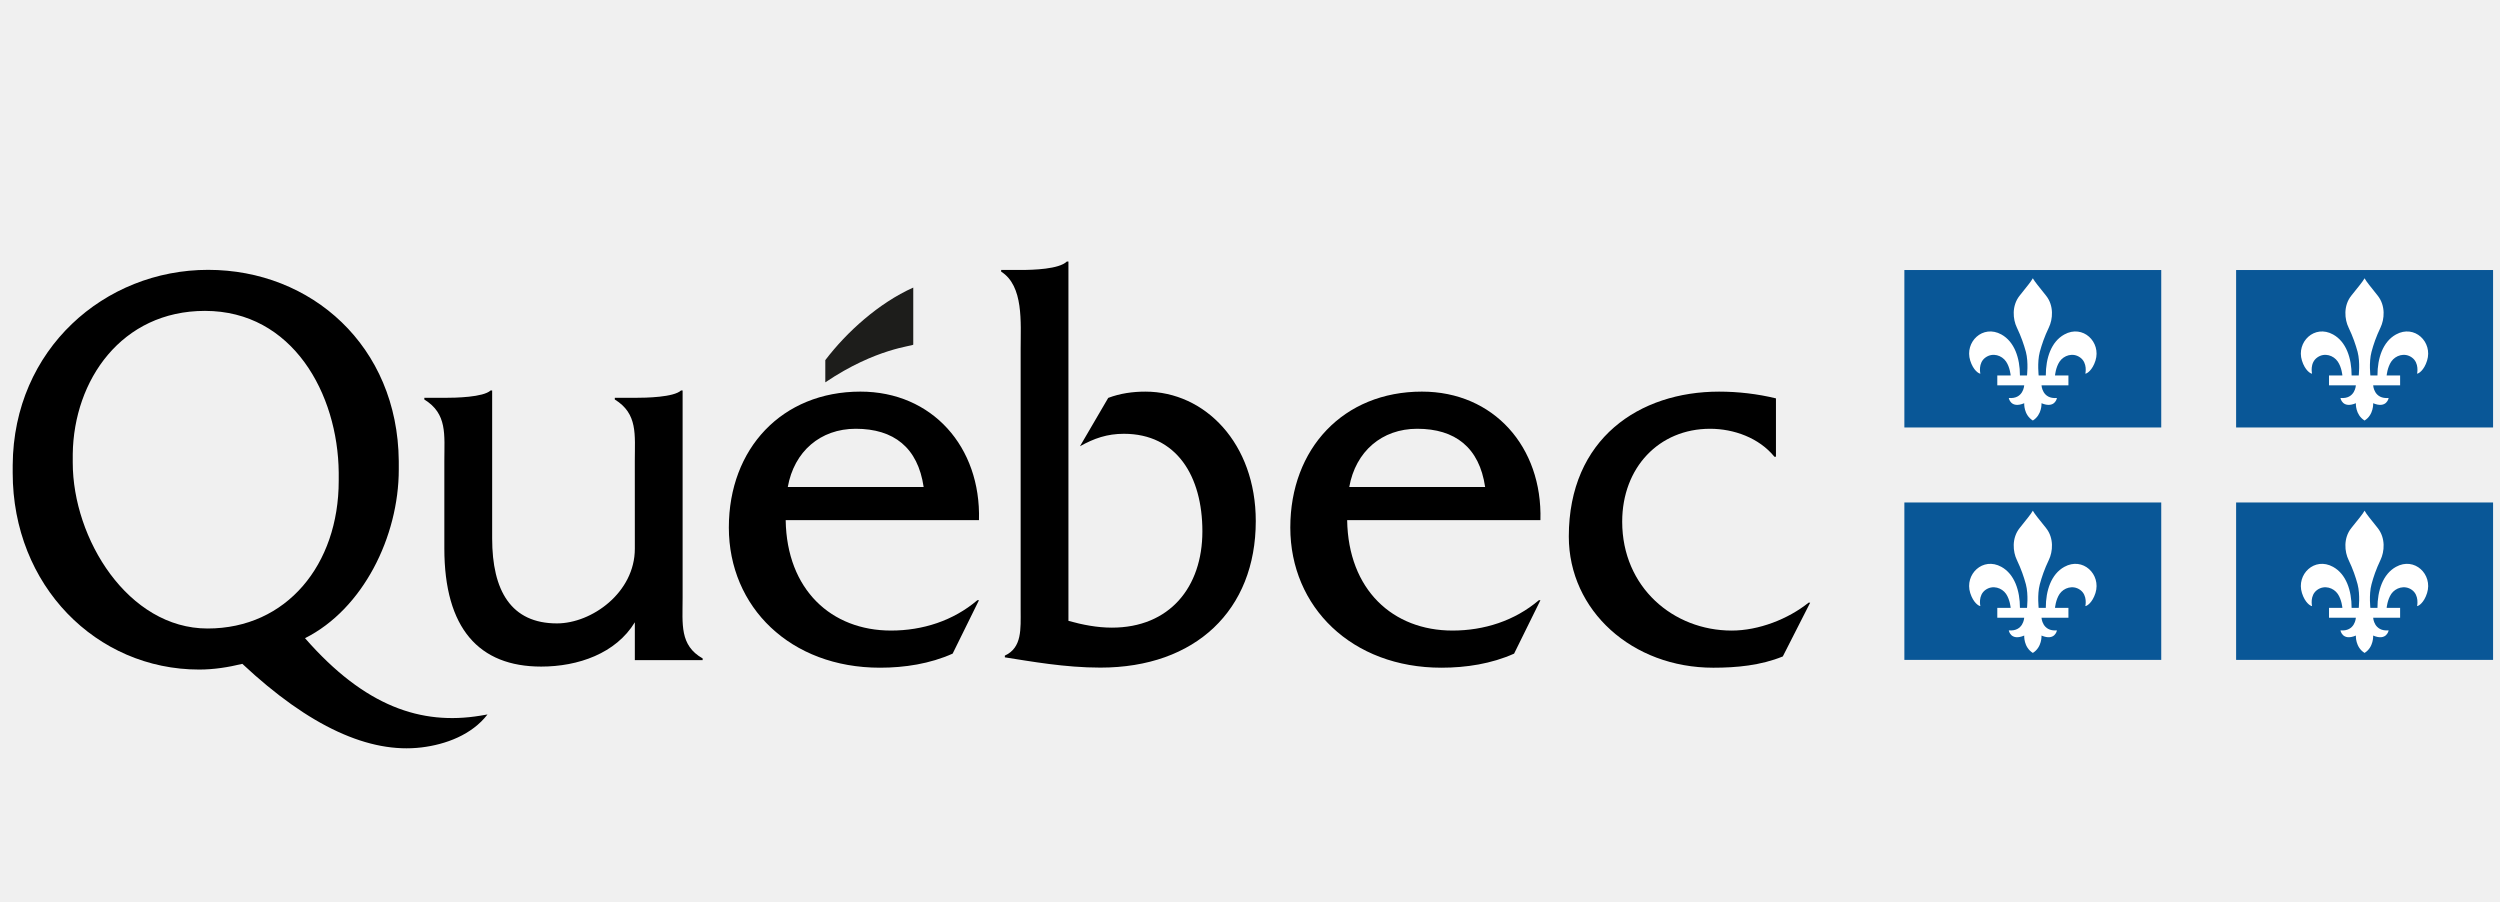
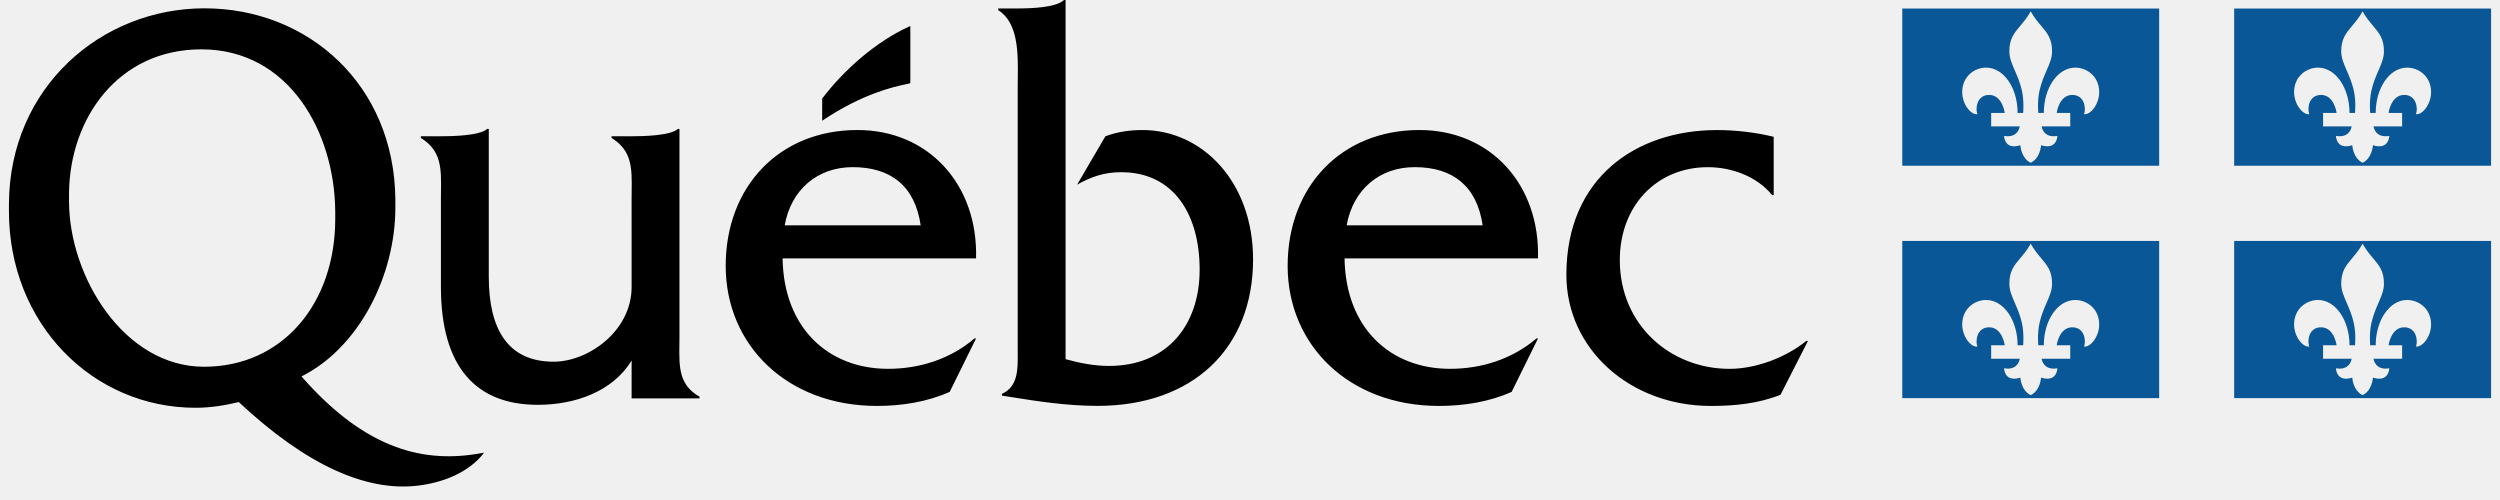
- <svg xmlns="http://www.w3.org/2000/svg" width="197" height="71" viewBox="0 0 197 71" fill="none">
-   <g clip-path="url(#clip0)">
-     <path d="M53.79 47.121V30.77H53.666C53.086 31.305 50.937 31.348 50.026 31.348H48.446V31.481C50.271 32.602 50.023 34.258 50.023 36.317L50.025 43.238C50.025 46.696 46.627 49.124 43.888 49.124C40.28 49.124 38.782 46.562 38.782 42.427V30.771H38.658C38.077 31.305 35.915 31.349 35.004 31.349H33.437V31.482C35.263 32.603 35.014 34.259 35.014 36.319V43.215C35.014 49.528 37.752 52.527 42.644 52.527C45.549 52.527 48.531 51.496 50.025 49.035V52.018H55.369V51.883C53.543 50.85 53.79 49.187 53.79 47.121Z" fill="black" />
-     <path d="M62.077 38.378C62.576 35.57 64.65 33.787 67.432 33.787C70.42 33.787 72.328 35.258 72.784 38.378H62.077ZM77.143 40.984C77.308 35.213 73.448 30.859 67.805 30.859C61.621 30.859 57.433 35.346 57.433 41.569C57.433 47.839 62.285 52.615 69.341 52.615C71.292 52.615 73.283 52.305 75.068 51.506L77.143 47.297H77.017C75.108 48.92 72.702 49.688 70.211 49.688C65.522 49.688 61.995 46.486 61.912 40.984H77.143V40.984Z" fill="black" />
-     <path d="M80.435 21.273C81.428 21.273 83.457 21.211 84.069 20.607H84.193V48.923C85.307 49.235 86.462 49.458 87.616 49.458C92.151 49.458 94.748 46.287 94.748 41.866C94.748 37.532 92.728 34.183 88.565 34.183C87.246 34.183 86.215 34.54 85.101 35.166L87.328 31.354C88.275 30.996 89.265 30.86 90.255 30.86C94.957 30.86 98.955 34.942 98.955 41.062C98.955 48.074 94.212 52.608 86.709 52.608C83.905 52.608 81.214 52.114 79.182 51.799V51.662C80.551 51.033 80.427 49.548 80.427 48.074V27.49C80.427 25.423 80.675 22.53 78.892 21.406V21.273H80.435Z" fill="black" />
-     <path d="M106.321 38.378C106.821 35.57 108.894 33.787 111.676 33.787C114.663 33.787 116.572 35.258 117.029 38.378H106.321ZM121.385 40.984C121.553 35.213 117.693 30.859 112.049 30.859C105.866 30.859 101.676 35.346 101.676 41.569C101.676 47.839 106.53 52.615 113.584 52.615C115.535 52.615 117.528 52.305 119.311 51.506L121.386 47.297H121.263C119.354 48.92 116.946 49.688 114.456 49.688C109.766 49.688 106.24 46.486 106.156 40.984H121.385V40.984Z" fill="black" />
-     <path d="M139.945 35.989H139.822C138.618 34.505 136.625 33.787 134.757 33.787C130.732 33.787 127.829 36.843 127.829 41.11C127.829 46.275 131.853 49.689 136.459 49.689C138.575 49.689 140.9 48.79 142.518 47.488H142.643L140.485 51.728C138.742 52.439 136.834 52.616 135.006 52.616C128.617 52.616 123.622 48.117 123.622 42.278C123.622 34.552 129.198 30.86 135.463 30.86C136.958 30.86 138.493 31.037 139.945 31.392V35.989Z" fill="black" />
-     <path fill-rule="evenodd" clip-rule="evenodd" d="M71.965 27.154C71.965 25.066 71.965 22.661 71.965 22.661C69.245 23.88 66.721 26.16 65.034 28.378V30.128C69.07 27.407 71.965 27.28 71.965 27.154Z" fill="#1D1D1B" />
-     <path d="M16.357 49.526C10.091 49.526 5.732 42.456 5.732 36.45C5.732 36.389 5.732 35.834 5.733 35.774C5.811 29.956 9.577 24.498 16.15 24.498C23.066 24.498 26.633 31.041 26.691 37.241C26.691 37.291 26.691 37.837 26.691 37.887C26.691 44.493 22.583 49.526 16.357 49.526ZM37.837 56.398C33.21 57.155 28.762 55.697 24.035 50.289C28.601 47.997 31.424 42.291 31.424 36.988C31.424 36.934 31.423 36.384 31.423 36.329C31.341 27.255 24.525 21.264 16.399 21.264C8.257 21.264 1.062 27.5 1.001 36.646C1.001 36.687 1 37.219 1 37.258C1 46.155 7.601 52.761 15.694 52.761C16.857 52.761 17.976 52.581 19.097 52.311C24.398 57.276 29.122 59.39 33.205 58.898C35.142 58.665 37.187 57.896 38.416 56.299L37.837 56.398Z" fill="black" />
-     <path d="M170.306 21.278H150.064V33.685H170.306V21.278Z" fill="#095797" />
-     <path fill-rule="evenodd" clip-rule="evenodd" d="M160.186 21.928C160.039 22.2 159.708 22.59 159.153 23.291C158.506 24.095 158.619 25.172 158.926 25.806C159.277 26.54 159.479 27.148 159.64 27.726C159.862 28.566 159.715 29.688 159.73 29.586H159.171C159.171 28.217 158.742 26.929 157.711 26.357C156.243 25.544 154.794 26.953 155.254 28.418C155.498 29.187 155.93 29.445 156.052 29.445C156.052 29.445 155.85 28.598 156.462 28.167C157.038 27.759 157.749 28.005 158.079 28.492C158.391 28.952 158.44 29.586 158.44 29.586H157.387V30.366L159.508 30.364C159.508 30.364 159.45 31.467 158.29 31.36C158.29 31.36 158.434 32.227 159.508 31.774C159.508 31.774 159.45 32.681 160.188 33.138C160.924 32.681 160.871 31.774 160.871 31.774C161.947 32.226 162.088 31.36 162.088 31.36C160.925 31.468 160.871 30.364 160.871 30.364L162.992 30.366V29.586H161.935C161.935 29.586 161.986 28.953 162.297 28.492C162.626 28.005 163.339 27.759 163.912 28.167C164.524 28.598 164.325 29.445 164.325 29.445C164.448 29.445 164.878 29.187 165.123 28.418C165.583 26.953 164.132 25.544 162.668 26.357C161.632 26.929 161.209 28.217 161.209 29.586H160.646C160.66 29.688 160.513 28.566 160.737 27.726C160.895 27.148 161.099 26.54 161.45 25.806C161.757 25.171 161.871 24.095 161.224 23.291C160.669 22.59 160.335 22.2 160.186 21.928Z" fill="white" />
-     <path d="M196.454 21.278H176.206V33.685H196.454V21.278Z" fill="#095797" />
-     <path fill-rule="evenodd" clip-rule="evenodd" d="M186.329 21.928C186.178 22.2 185.848 22.59 185.288 23.291C184.641 24.095 184.756 25.172 185.065 25.806C185.417 26.54 185.619 27.148 185.779 27.726C185.999 28.566 185.855 29.688 185.87 29.586H185.307C185.307 28.217 184.882 26.929 183.847 26.357C182.381 25.544 180.934 26.953 181.394 28.418C181.635 29.187 182.066 29.445 182.19 29.445C182.19 29.445 181.99 28.598 182.603 28.167C183.175 27.759 183.887 28.005 184.216 28.492C184.53 28.952 184.58 29.586 184.58 29.586H183.526V30.366L185.643 30.364C185.643 30.364 185.586 31.467 184.427 31.36C184.427 31.36 184.569 32.227 185.643 31.774C185.643 31.774 185.586 32.681 186.329 33.138C187.062 32.681 187.005 31.774 187.005 31.774C188.082 32.226 188.226 31.36 188.226 31.36C187.061 31.468 187.005 30.364 187.005 30.364L189.129 30.366V29.586H188.068C188.068 29.586 188.123 28.953 188.432 28.492C188.764 28.005 189.475 27.759 190.052 28.167C190.659 28.598 190.467 29.445 190.467 29.445C190.585 29.445 191.015 29.187 191.253 28.418C191.714 26.953 190.265 25.544 188.801 26.357C187.77 26.929 187.344 28.217 187.344 29.586H186.785C186.8 29.688 186.65 28.566 186.875 27.726C187.029 27.148 187.236 26.54 187.586 25.806C187.891 25.171 188.004 24.095 187.359 23.291C186.807 22.59 186.47 22.2 186.329 21.928Z" fill="white" />
-     <path d="M170.306 39.595H150.064V51.999H170.306V39.595Z" fill="#095797" />
-     <path fill-rule="evenodd" clip-rule="evenodd" d="M160.186 40.242C160.039 40.515 159.708 40.905 159.153 41.604C158.506 42.408 158.619 43.483 158.926 44.119C159.277 44.854 159.479 45.46 159.64 46.043C159.862 46.879 159.715 48.001 159.73 47.899H159.171C159.171 46.533 158.742 45.241 157.711 44.669C156.243 43.855 154.794 45.268 155.254 46.73C155.498 47.498 155.93 47.759 156.052 47.759C156.052 47.759 155.85 46.913 156.462 46.48C157.038 46.075 157.749 46.321 158.079 46.8C158.391 47.265 158.44 47.898 158.44 47.898H157.387V48.677H159.508C159.508 48.677 159.45 49.777 158.29 49.673C158.29 49.673 158.434 50.538 159.508 50.082C159.508 50.082 159.45 50.994 160.188 51.451C160.924 50.994 160.871 50.082 160.871 50.082C161.947 50.538 162.088 49.673 162.088 49.673C160.925 49.777 160.871 48.677 160.871 48.677H162.992V47.898H161.935C161.935 47.898 161.986 47.265 162.297 46.8C162.626 46.321 163.339 46.075 163.912 46.48C164.524 46.913 164.325 47.759 164.325 47.759C164.448 47.759 164.878 47.498 165.123 46.73C165.583 45.267 164.132 43.854 162.668 44.669C161.632 45.242 161.209 46.533 161.209 47.899H160.646C160.66 48.001 160.513 46.879 160.737 46.043C160.895 45.46 161.099 44.854 161.45 44.119C161.757 43.483 161.871 42.408 161.224 41.604C160.669 40.906 160.335 40.516 160.186 40.242Z" fill="white" />
-     <path d="M196.454 39.595H176.206V51.999H196.454V39.595Z" fill="#095797" />
-     <path fill-rule="evenodd" clip-rule="evenodd" d="M186.329 40.242C186.178 40.515 185.848 40.905 185.288 41.604C184.641 42.408 184.756 43.483 185.065 44.119C185.417 44.854 185.619 45.46 185.779 46.043C185.999 46.879 185.855 48.001 185.87 47.899H185.307C185.307 46.533 184.882 45.241 183.847 44.669C182.381 43.855 180.934 45.268 181.394 46.73C181.635 47.498 182.066 47.759 182.19 47.759C182.19 47.759 181.99 46.913 182.603 46.48C183.175 46.075 183.887 46.321 184.216 46.8C184.53 47.265 184.58 47.898 184.58 47.898H183.526V48.677H185.643C185.643 48.677 185.586 49.777 184.427 49.673C184.427 49.673 184.569 50.538 185.643 50.082C185.643 50.082 185.586 50.994 186.329 51.451C187.062 50.994 187.005 50.082 187.005 50.082C188.082 50.538 188.226 49.673 188.226 49.673C187.061 49.777 187.005 48.677 187.005 48.677H189.129V47.898H188.068C188.068 47.898 188.123 47.265 188.432 46.8C188.764 46.321 189.475 46.075 190.052 46.48C190.659 46.913 190.467 47.759 190.467 47.759C190.585 47.759 191.015 47.498 191.253 46.73C191.714 45.267 190.265 43.854 188.801 44.669C187.77 45.242 187.344 46.533 187.344 47.899H186.785C186.8 48.001 186.65 46.879 186.875 46.043C187.029 45.46 187.236 44.854 187.586 44.119C187.891 43.483 188.004 42.408 187.359 41.604C186.807 40.906 186.47 40.516 186.329 40.242Z" fill="white" />
-   </g>
-   <defs>
-     <clipPath id="clip0">
-       <rect width="197" height="71" fill="white" />
-     </clipPath>
-   </defs>
+ <svg xmlns="http://www.w3.org/2000/svg" width="140" height="28" viewBox="0 0 140 28" fill="none">
+   <path fill-rule="evenodd" clip-rule="evenodd" d="M59.584 0C59.148 0.429 57.705 0.473 56.999 0.473L55.901 0.473V0.568C57.035 1.281 57.014 2.999 56.996 4.404V4.404V4.404C56.994 4.571 56.992 4.733 56.992 4.889V19.509C56.992 19.589 56.993 19.669 56.993 19.75C57 20.714 57.006 21.645 56.107 22.058V22.154C56.291 22.183 56.482 22.213 56.68 22.245C58.04 22.461 59.72 22.729 61.461 22.729C66.798 22.729 70.172 19.509 70.172 14.528C70.172 10.182 67.328 7.282 63.983 7.282C63.279 7.282 62.575 7.378 61.901 7.633L60.317 10.341C61.11 9.896 61.843 9.643 62.781 9.643C65.743 9.643 67.18 12.021 67.18 15.1C67.18 18.239 65.332 20.492 62.106 20.492C61.285 20.492 60.464 20.334 59.672 20.112V0H59.584ZM26.701 25.419C23.41 25.956 20.247 24.921 16.884 21.08C20.132 19.452 22.14 15.399 22.14 11.634L22.14 11.166C22.081 4.721 17.233 0.466 11.453 0.466C5.662 0.466 0.544 4.895 0.501 11.39L0.5 11.825C0.5 18.144 5.195 22.835 10.951 22.835C11.778 22.835 12.574 22.707 13.371 22.516C17.142 26.042 20.502 27.544 23.406 27.195C24.784 27.029 26.239 26.483 27.113 25.349L26.701 25.419ZM11.423 20.538C6.966 20.538 3.865 15.517 3.865 11.252C3.865 11.208 3.865 10.814 3.866 10.772C3.921 6.639 6.601 2.763 11.276 2.763C16.195 2.763 18.732 7.41 18.773 11.813V12.272C18.773 16.964 15.851 20.538 11.423 20.538ZM38.05 18.831L38.05 7.22H37.961C37.548 7.6 36.019 7.631 35.372 7.631H34.248V7.725C35.404 8.434 35.39 9.445 35.373 10.691V10.691V10.691V10.692V10.692V10.692C35.371 10.845 35.369 11.001 35.369 11.16L35.37 16.075C35.37 18.53 32.953 20.255 31.004 20.255C28.437 20.255 27.372 18.435 27.372 15.499V7.22H27.283C26.87 7.6 25.332 7.631 24.684 7.631H23.569V7.725C24.726 8.435 24.712 9.445 24.695 10.691L24.695 10.691C24.693 10.844 24.691 11 24.691 11.16V16.057C24.691 20.54 26.639 22.67 30.119 22.67C32.186 22.67 34.307 21.938 35.37 20.19V22.309H39.172V22.213C38.016 21.56 38.029 20.551 38.046 19.301V19.301V19.301V19.3V19.3V19.3C38.048 19.147 38.05 18.991 38.05 18.831ZM48.017 7.281C52.031 7.281 54.776 10.373 54.659 14.471L43.825 14.471C43.885 18.379 46.394 20.654 49.728 20.654C51.5 20.654 53.211 20.109 54.569 18.955H54.659L53.183 21.945C51.913 22.512 50.496 22.732 49.109 22.732C44.09 22.732 40.639 19.341 40.639 14.888C40.639 10.468 43.619 7.281 48.017 7.281ZM47.751 9.36C45.773 9.36 44.297 10.626 43.943 12.62H51.558C51.234 10.404 49.876 9.36 47.751 9.36ZM50.978 4.648V1.456C49.041 2.322 47.244 3.941 46.042 5.517V6.761C48.322 5.228 50.089 4.854 50.724 4.72C50.89 4.685 50.978 4.666 50.978 4.648ZM86.127 14.471C86.247 10.373 83.501 7.281 79.487 7.281C75.089 7.281 72.108 10.468 72.108 14.888C72.108 19.341 75.561 22.732 80.579 22.732C81.966 22.732 83.384 22.512 84.652 21.945L86.127 18.955H86.04C84.682 20.109 82.969 20.654 81.199 20.654C77.863 20.654 75.354 18.379 75.295 14.471L86.127 14.471ZM75.413 12.62C75.768 10.626 77.243 9.36 79.222 9.36C81.347 9.36 82.704 10.404 83.029 12.62H75.413ZM99.24 10.926H99.327V7.661C98.295 7.409 97.202 7.284 96.139 7.284C91.683 7.284 87.717 9.905 87.717 15.392C87.717 19.538 91.27 22.733 95.814 22.733C97.114 22.733 98.471 22.607 99.711 22.103L101.246 19.091H101.157C100.006 20.016 98.353 20.655 96.848 20.655C93.572 20.655 90.709 18.23 90.709 14.562C90.709 11.532 92.774 9.362 95.637 9.362C96.965 9.362 98.383 9.872 99.24 10.926Z" fill="black" />
+   <path fill-rule="evenodd" clip-rule="evenodd" d="M125.113 0.477H139.5V9.281H125.113V0.477ZM130.813 7.611C130.813 7.611 130.822 8.419 131.726 8.133C131.726 8.133 131.763 8.855 132.306 9.116C132.848 8.855 132.885 8.133 132.885 8.133C133.789 8.419 133.799 7.611 133.799 7.611C132.996 7.752 132.917 7.077 132.917 7.077H134.519V6.323H133.76C133.76 6.323 133.89 5.316 134.634 5.316C135.323 5.316 135.418 6.077 135.292 6.393C135.637 6.451 136.142 5.856 136.142 5.155C136.142 4.263 135.433 3.787 134.807 3.787C133.796 3.787 133.039 4.951 133.039 6.323H132.73C132.73 6.323 132.665 5.664 132.802 5.06C132.902 4.623 133.056 4.269 133.194 3.951L133.194 3.951C133.355 3.578 133.495 3.255 133.501 2.908C133.514 2.184 133.234 1.853 132.89 1.445C132.702 1.223 132.496 0.978 132.306 0.635C132.116 0.978 131.909 1.223 131.722 1.445C131.377 1.853 131.098 2.183 131.109 2.908C131.115 3.255 131.256 3.578 131.418 3.952C131.556 4.269 131.71 4.623 131.81 5.06C131.948 5.664 131.881 6.323 131.881 6.323H131.573C131.573 4.951 130.816 3.787 129.805 3.787C129.179 3.787 128.469 4.263 128.469 5.155C128.469 5.856 128.975 6.451 129.32 6.393C129.195 6.077 129.289 5.316 129.977 5.316C130.722 5.316 130.85 6.323 130.85 6.323H130.092V7.077H131.694C131.694 7.077 131.615 7.752 130.813 7.611ZM106.527 0.477H120.914V9.281H106.527V0.477ZM112.228 7.611C112.228 7.611 112.236 8.419 113.141 8.133H113.141C113.141 8.133 113.176 8.855 113.719 9.116C114.264 8.855 114.3 8.133 114.3 8.133C115.203 8.419 115.213 7.611 115.213 7.611C114.411 7.752 114.332 7.077 114.332 7.077H115.934V6.323H115.174C115.174 6.323 115.303 5.316 116.048 5.316C116.737 5.316 116.832 6.077 116.706 6.393C117.051 6.451 117.555 5.856 117.555 5.155C117.555 4.263 116.847 3.787 116.221 3.787C115.21 3.787 114.453 4.951 114.453 6.323H114.145C114.145 6.323 114.078 5.664 114.216 5.06C114.316 4.624 114.469 4.27 114.607 3.952C114.769 3.578 114.91 3.255 114.916 2.908C114.928 2.183 114.648 1.853 114.303 1.444C114.116 1.223 113.909 0.978 113.719 0.635C113.53 0.978 113.323 1.223 113.136 1.445C112.791 1.853 112.512 2.183 112.525 2.908C112.53 3.255 112.67 3.578 112.832 3.952L112.832 3.952C112.97 4.269 113.124 4.623 113.223 5.06C113.362 5.664 113.296 6.323 113.296 6.323H112.986C112.986 4.951 112.229 3.787 111.218 3.787C110.592 3.787 109.884 4.263 109.884 5.155C109.884 5.856 110.389 6.451 110.733 6.393C110.608 6.077 110.703 5.316 111.391 5.316C112.136 5.316 112.266 6.323 112.266 6.323H111.506V7.077H113.107C113.107 7.077 113.029 7.752 112.228 7.611ZM120.914 13.491H106.527V22.294H120.914V13.491ZM113.141 21.147C112.236 21.432 112.228 20.624 112.228 20.624C113.029 20.766 113.107 20.09 113.107 20.09H111.506V19.336H112.266C112.266 19.336 112.136 18.329 111.391 18.329C110.703 18.329 110.608 19.091 110.733 19.406C110.389 19.463 109.884 18.869 109.884 18.168C109.884 17.276 110.593 16.799 111.218 16.799C112.229 16.799 112.986 17.964 112.986 19.336H113.296C113.296 19.336 113.362 18.677 113.223 18.073C113.124 17.637 112.97 17.283 112.832 16.965C112.67 16.592 112.53 16.268 112.525 15.921C112.512 15.196 112.792 14.865 113.136 14.456C113.324 14.235 113.53 13.99 113.719 13.647C113.909 13.99 114.116 14.234 114.303 14.456C114.648 14.864 114.928 15.195 114.916 15.921C114.91 16.268 114.769 16.592 114.607 16.965C114.469 17.283 114.316 17.637 114.216 18.073C114.078 18.677 114.145 19.336 114.145 19.336H114.453C114.453 17.964 115.21 16.799 116.221 16.799C116.847 16.799 117.555 17.276 117.555 18.168C117.555 18.869 117.051 19.463 116.706 19.406C116.832 19.091 116.737 18.329 116.048 18.329C115.303 18.329 115.174 19.336 115.174 19.336H115.934V20.09H114.332C114.332 20.09 114.411 20.766 115.213 20.624C115.213 20.624 115.203 21.432 114.3 21.147C114.3 21.147 114.264 21.867 113.719 22.128C113.178 21.868 113.141 21.152 113.141 21.147L113.141 21.147ZM139.5 13.491H125.113V22.294H139.5V13.491ZM131.726 21.146C130.822 21.432 130.813 20.624 130.813 20.624C131.614 20.766 131.694 20.09 131.694 20.09H130.092V19.336H130.85C130.85 19.336 130.722 18.329 129.976 18.329C129.288 18.329 129.194 19.091 129.319 19.406C128.975 19.463 128.469 18.869 128.469 18.168C128.469 17.276 129.179 16.799 129.805 16.799C130.815 16.799 131.573 17.964 131.573 19.336H131.881C131.881 19.336 131.948 18.677 131.809 18.073C131.709 17.637 131.556 17.283 131.418 16.965L131.418 16.965C131.256 16.592 131.115 16.268 131.109 15.921C131.098 15.195 131.377 14.864 131.722 14.456C131.909 14.234 132.116 13.99 132.306 13.647C132.495 13.99 132.702 14.235 132.889 14.457L132.889 14.457C133.234 14.865 133.513 15.196 133.501 15.921C133.495 16.268 133.355 16.591 133.193 16.964C133.055 17.282 132.902 17.637 132.802 18.073C132.665 18.677 132.73 19.336 132.73 19.336H133.039C133.039 17.964 133.796 16.799 134.806 16.799C135.433 16.799 136.141 17.276 136.141 18.168C136.141 18.869 135.636 19.463 135.292 19.406C135.418 19.091 135.323 18.329 134.634 18.329C133.89 18.329 133.76 19.336 133.76 19.336H134.519V20.09H132.916C132.916 20.09 132.996 20.766 133.799 20.624C133.799 20.624 133.789 21.432 132.885 21.146C132.885 21.146 132.848 21.867 132.306 22.128C131.763 21.867 131.726 21.149 131.726 21.146Z" fill="#095797" />
</svg>
